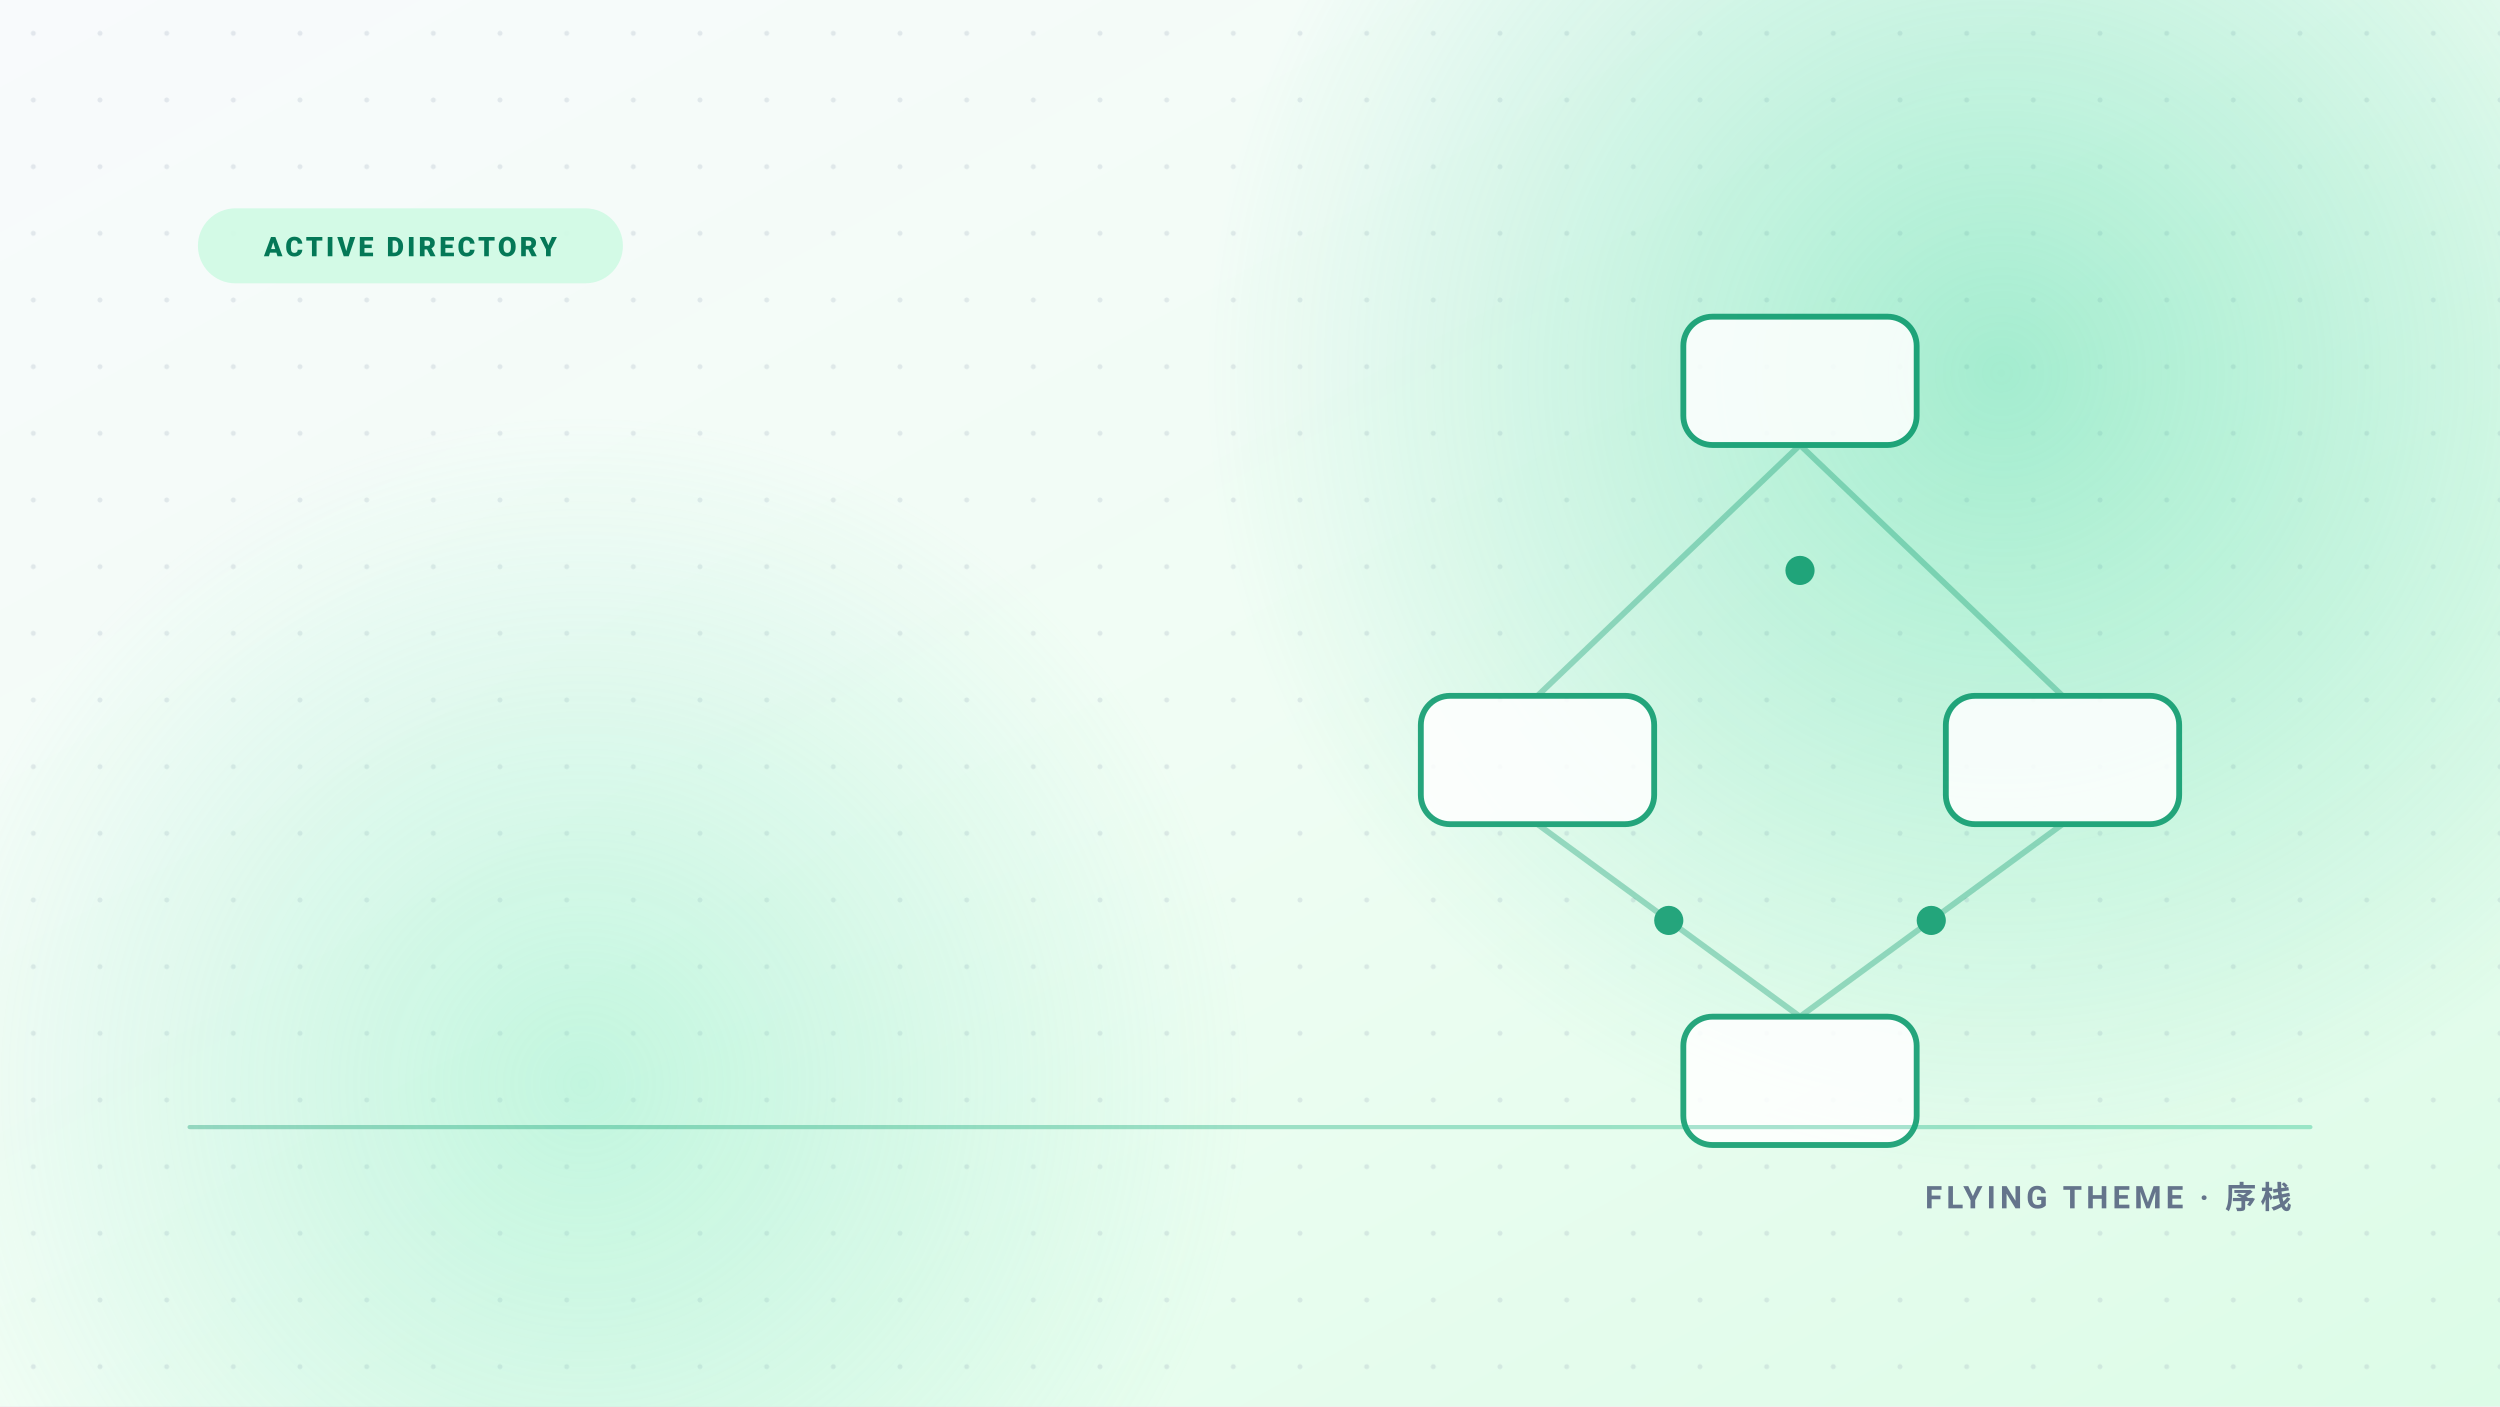
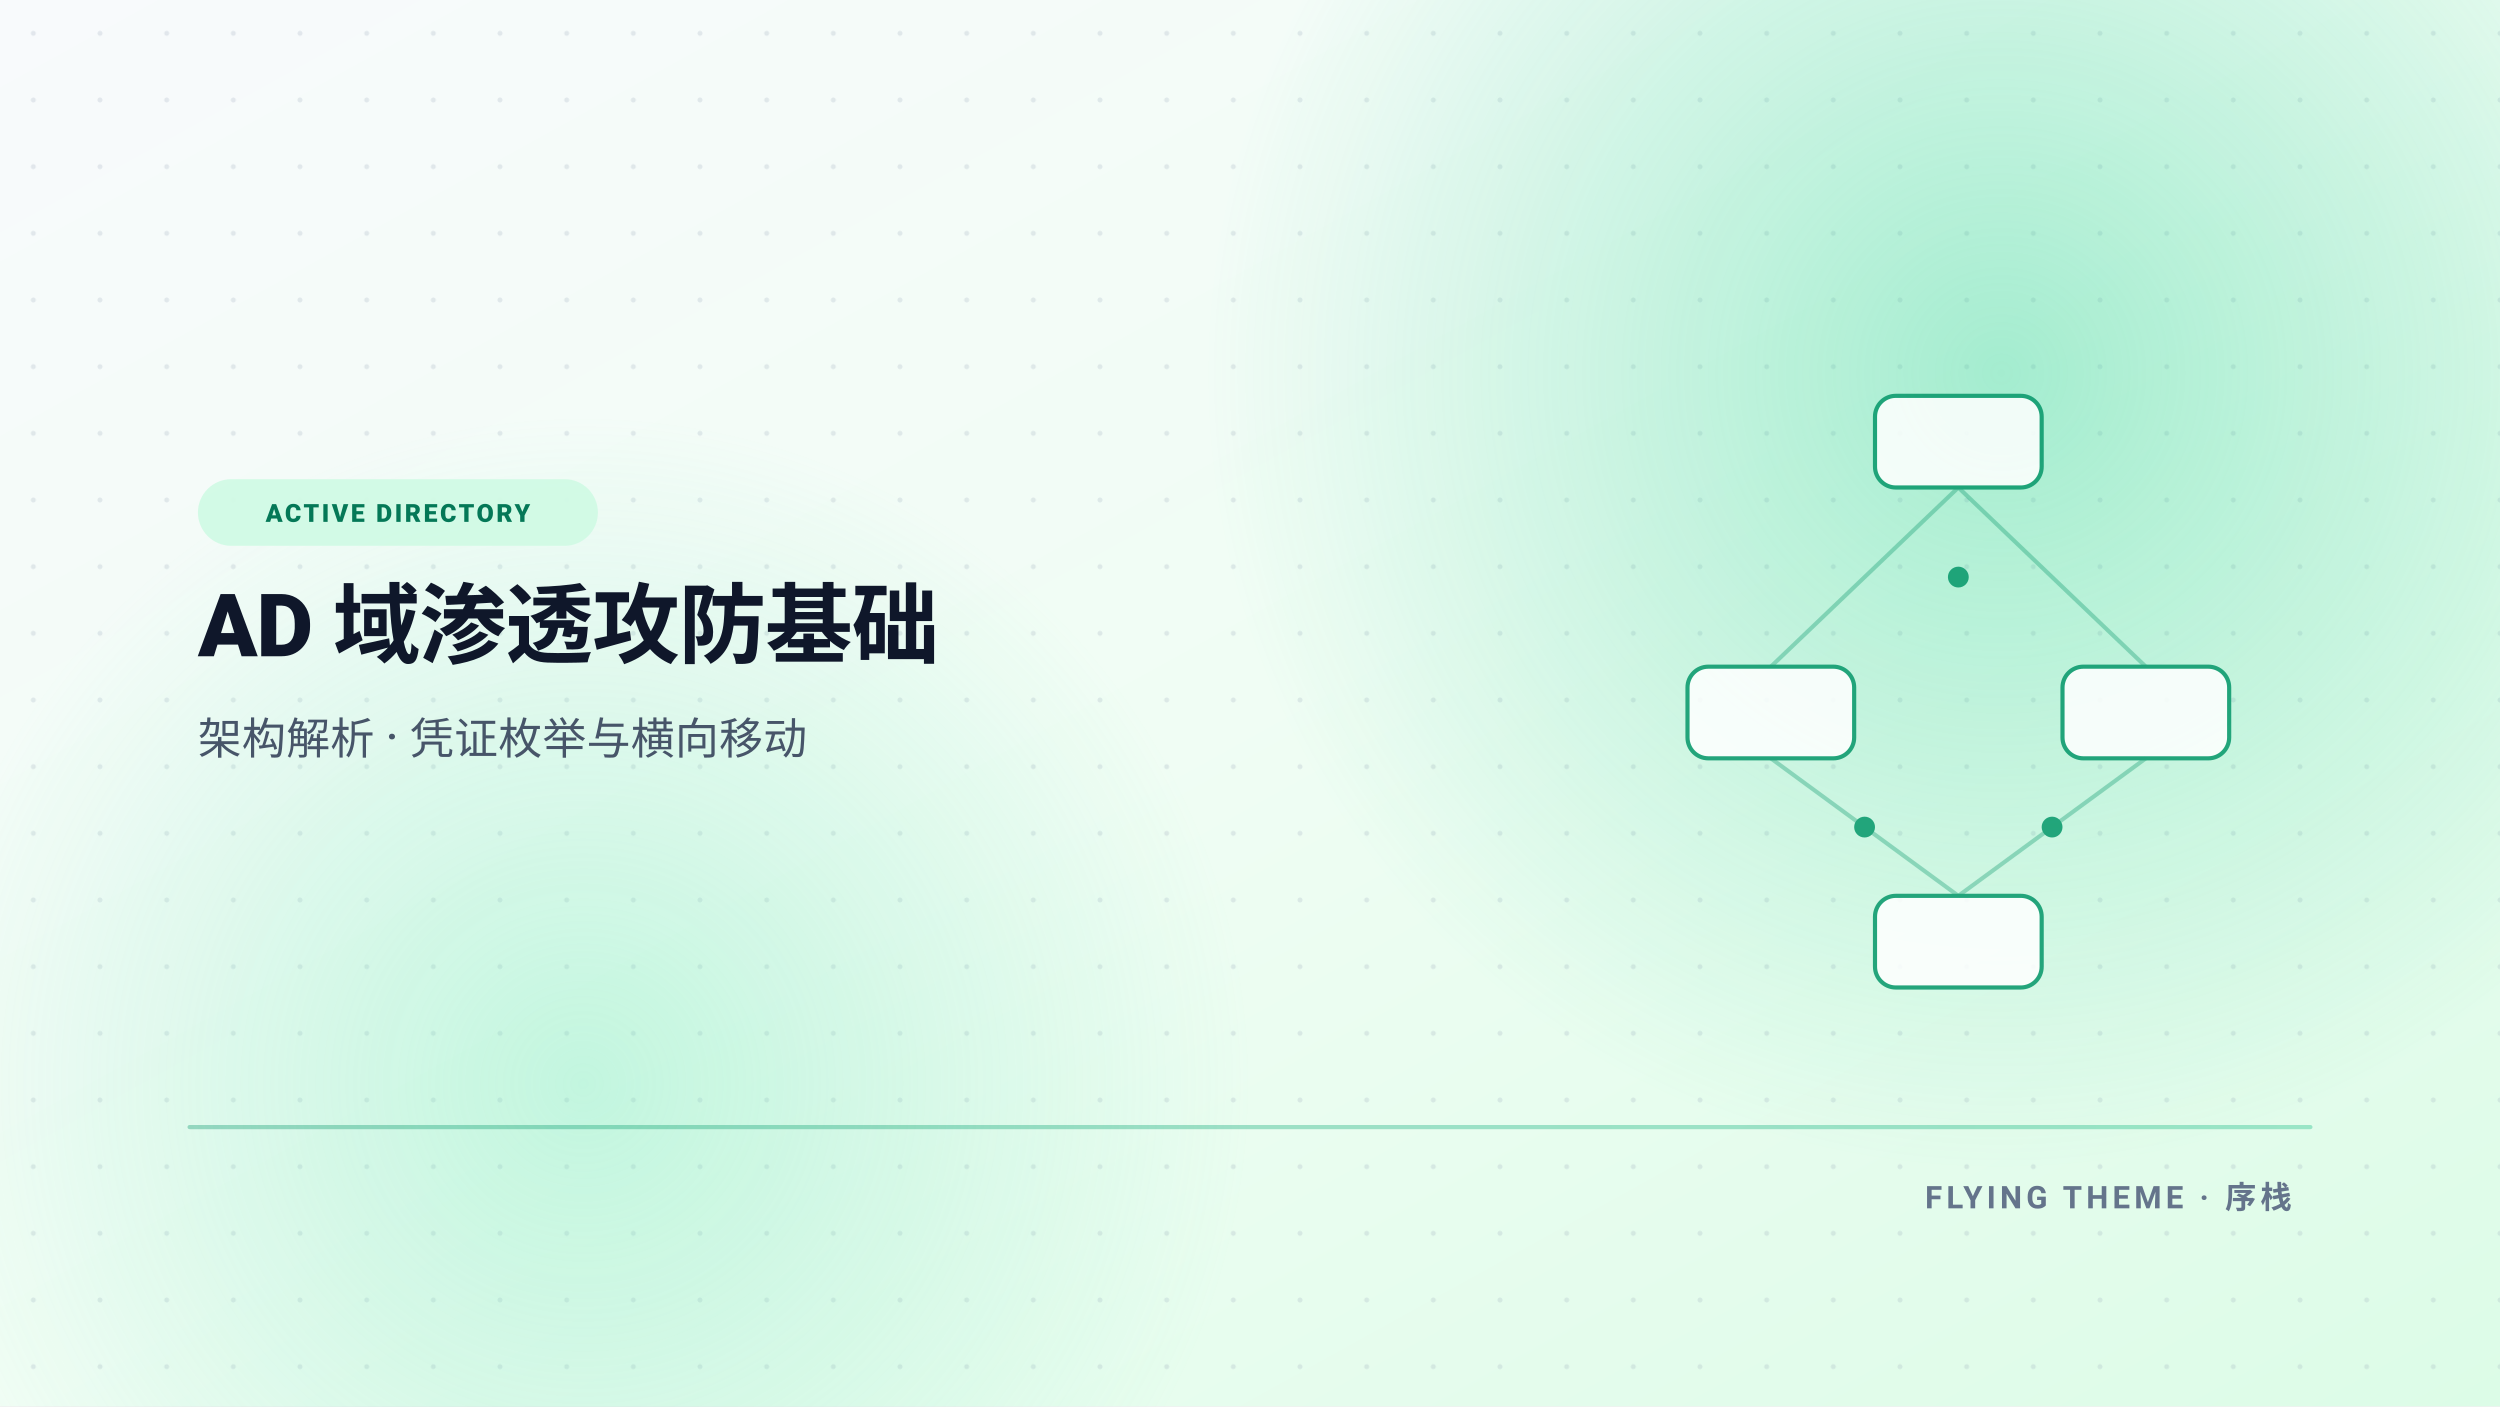
<svg xmlns="http://www.w3.org/2000/svg" viewBox="0 0 1200 675" width="1200" height="675" style="background-color: #F8FAFC;">
  <defs>
    <linearGradient id="bgGrad_domain_exploitation_basics" x1="0%" y1="0%" x2="100%" y2="100%">
      <stop offset="0%" stop-color="#F8FAFC" />
      <stop offset="50%" stop-color="#F0FDF4" />
      <stop offset="100%" stop-color="#DCFCE7" />
    </linearGradient>
    <linearGradient id="accentGrad_domain_exploitation_basics" x1="0%" y1="0%" x2="100%" y2="0%">
      <stop offset="0%" stop-color="#059669" />
      <stop offset="100%" stop-color="#10B981" />
    </linearGradient>
    <pattern id="dotGrid_domain_exploitation_basics" width="32" height="32" patternUnits="userSpaceOnUse">
      <circle cx="16" cy="16" r="1.2" fill="#94A3B8" opacity="0.22" />
    </pattern>
    <radialGradient id="glow1_domain_exploitation_basics" cx="50%" cy="50%" r="50%">
      <stop offset="0%" stop-color="#34D399" stop-opacity="0.4" />
      <stop offset="100%" stop-color="#34D399" stop-opacity="0" />
    </radialGradient>
    <radialGradient id="glow2_domain_exploitation_basics" cx="50%" cy="50%" r="50%">
      <stop offset="0%" stop-color="#6EE7B7" stop-opacity="0.35" />
      <stop offset="100%" stop-color="#6EE7B7" stop-opacity="0" />
    </radialGradient>
  </defs>
  <rect width="100%" height="100%" fill="url(#bgGrad_domain_exploitation_basics)" />
  <rect width="100%" height="100%" fill="url(#dotGrid_domain_exploitation_basics)" />
  <circle cx="960" cy="180" r="380" fill="url(#glow1_domain_exploitation_basics)" />
  <circle cx="280" cy="520" r="320" fill="url(#glow2_domain_exploitation_basics)" />
-   <g transform="translate(640, 110) scale(1.4)" opacity="0.85">
+   <g transform="translate(780, 160)" opacity="0.85">
    <rect x="120" y="30" width="80" height="44" rx="10" fill="#FFFFFF" stroke="#059669" stroke-width="2" />
    <rect x="30" y="160" width="80" height="44" rx="10" fill="#FFFFFF" stroke="#059669" stroke-width="2" />
    <rect x="210" y="160" width="80" height="44" rx="10" fill="#FFFFFF" stroke="#059669" stroke-width="2" />
    <rect x="120" y="270" width="80" height="44" rx="10" fill="#FFFFFF" stroke="#059669" stroke-width="2" />
    <path d="M 160 74 L 70 160 M 160 74 L 250 160 M 70 204 L 160 270 M 250 204 L 160 270" stroke="#059669" stroke-width="2" opacity="0.4" />
    <circle cx="160" cy="117" r="5" fill="#059669" />
    <circle cx="115" cy="237" r="5" fill="#059669" />
    <circle cx="205" cy="237" r="5" fill="#059669" />
  </g>
  <rect x="90" y="540" width="1020" height="2" fill="url(#accentGrad_domain_exploitation_basics)" opacity="0.35" rx="1" />
-   <g transform="translate(95, 100)">
-     <rect x="0" y="0" width="204" height="36" rx="18" fill="#D1FAE5" opacity="0.95" />
-     <text x="102" y="23" text-anchor="middle" font-family="system-ui, -apple-system, BlinkMacSystemFont, 'Segoe UI', Roboto, sans-serif" font-size="13" font-weight="800" fill="#047857" letter-spacing="1.5">
+   <g transform="translate(95, 230)">
+     <rect x="0" y="0" width="192" height="32" rx="16" fill="#D1FAE5" opacity="0.95" />
+     <text x="96" y="20.5" text-anchor="middle" font-family="system-ui, -apple-system, BlinkMacSystemFont, 'Segoe UI', Roboto, 'PingFang SC', 'Microsoft YaHei', sans-serif" font-size="12" font-weight="800" fill="#047857" letter-spacing="1.2">
      ACTIVE DIRECTORY
+     </text>
+     <text x="0" y="85" font-family="system-ui, -apple-system, BlinkMacSystemFont, 'Segoe UI', Roboto, 'PingFang SC', 'Microsoft YaHei', sans-serif" font-size="42" font-weight="800" fill="#0F172A" letter-spacing="-0.5">
+       AD 域渗透攻防基础
+     </text>
+     <text x="0" y="132" font-family="system-ui, -apple-system, BlinkMacSystemFont, 'Segoe UI', Roboto, 'PingFang SC', 'Microsoft YaHei', sans-serif" font-size="21" font-weight="500" fill="#475569" letter-spacing="0.2">
+       架构解析 · 凭证枚举与横向移动
    </text>
  </g>
  <g transform="translate(1100, 580)">
-     <text text-anchor="end" font-family="system-ui, -apple-system, BlinkMacSystemFont, 'Segoe UI', Roboto, sans-serif" font-size="15" font-weight="600" fill="#64748B" letter-spacing="2">
+     <text text-anchor="end" font-family="system-ui, -apple-system, BlinkMacSystemFont, 'Segoe UI', Roboto, 'PingFang SC', 'Microsoft YaHei', sans-serif" font-size="15" font-weight="600" fill="#64748B" letter-spacing="2">
      FLYING THEME · 序栈
    </text>
  </g>
</svg>
